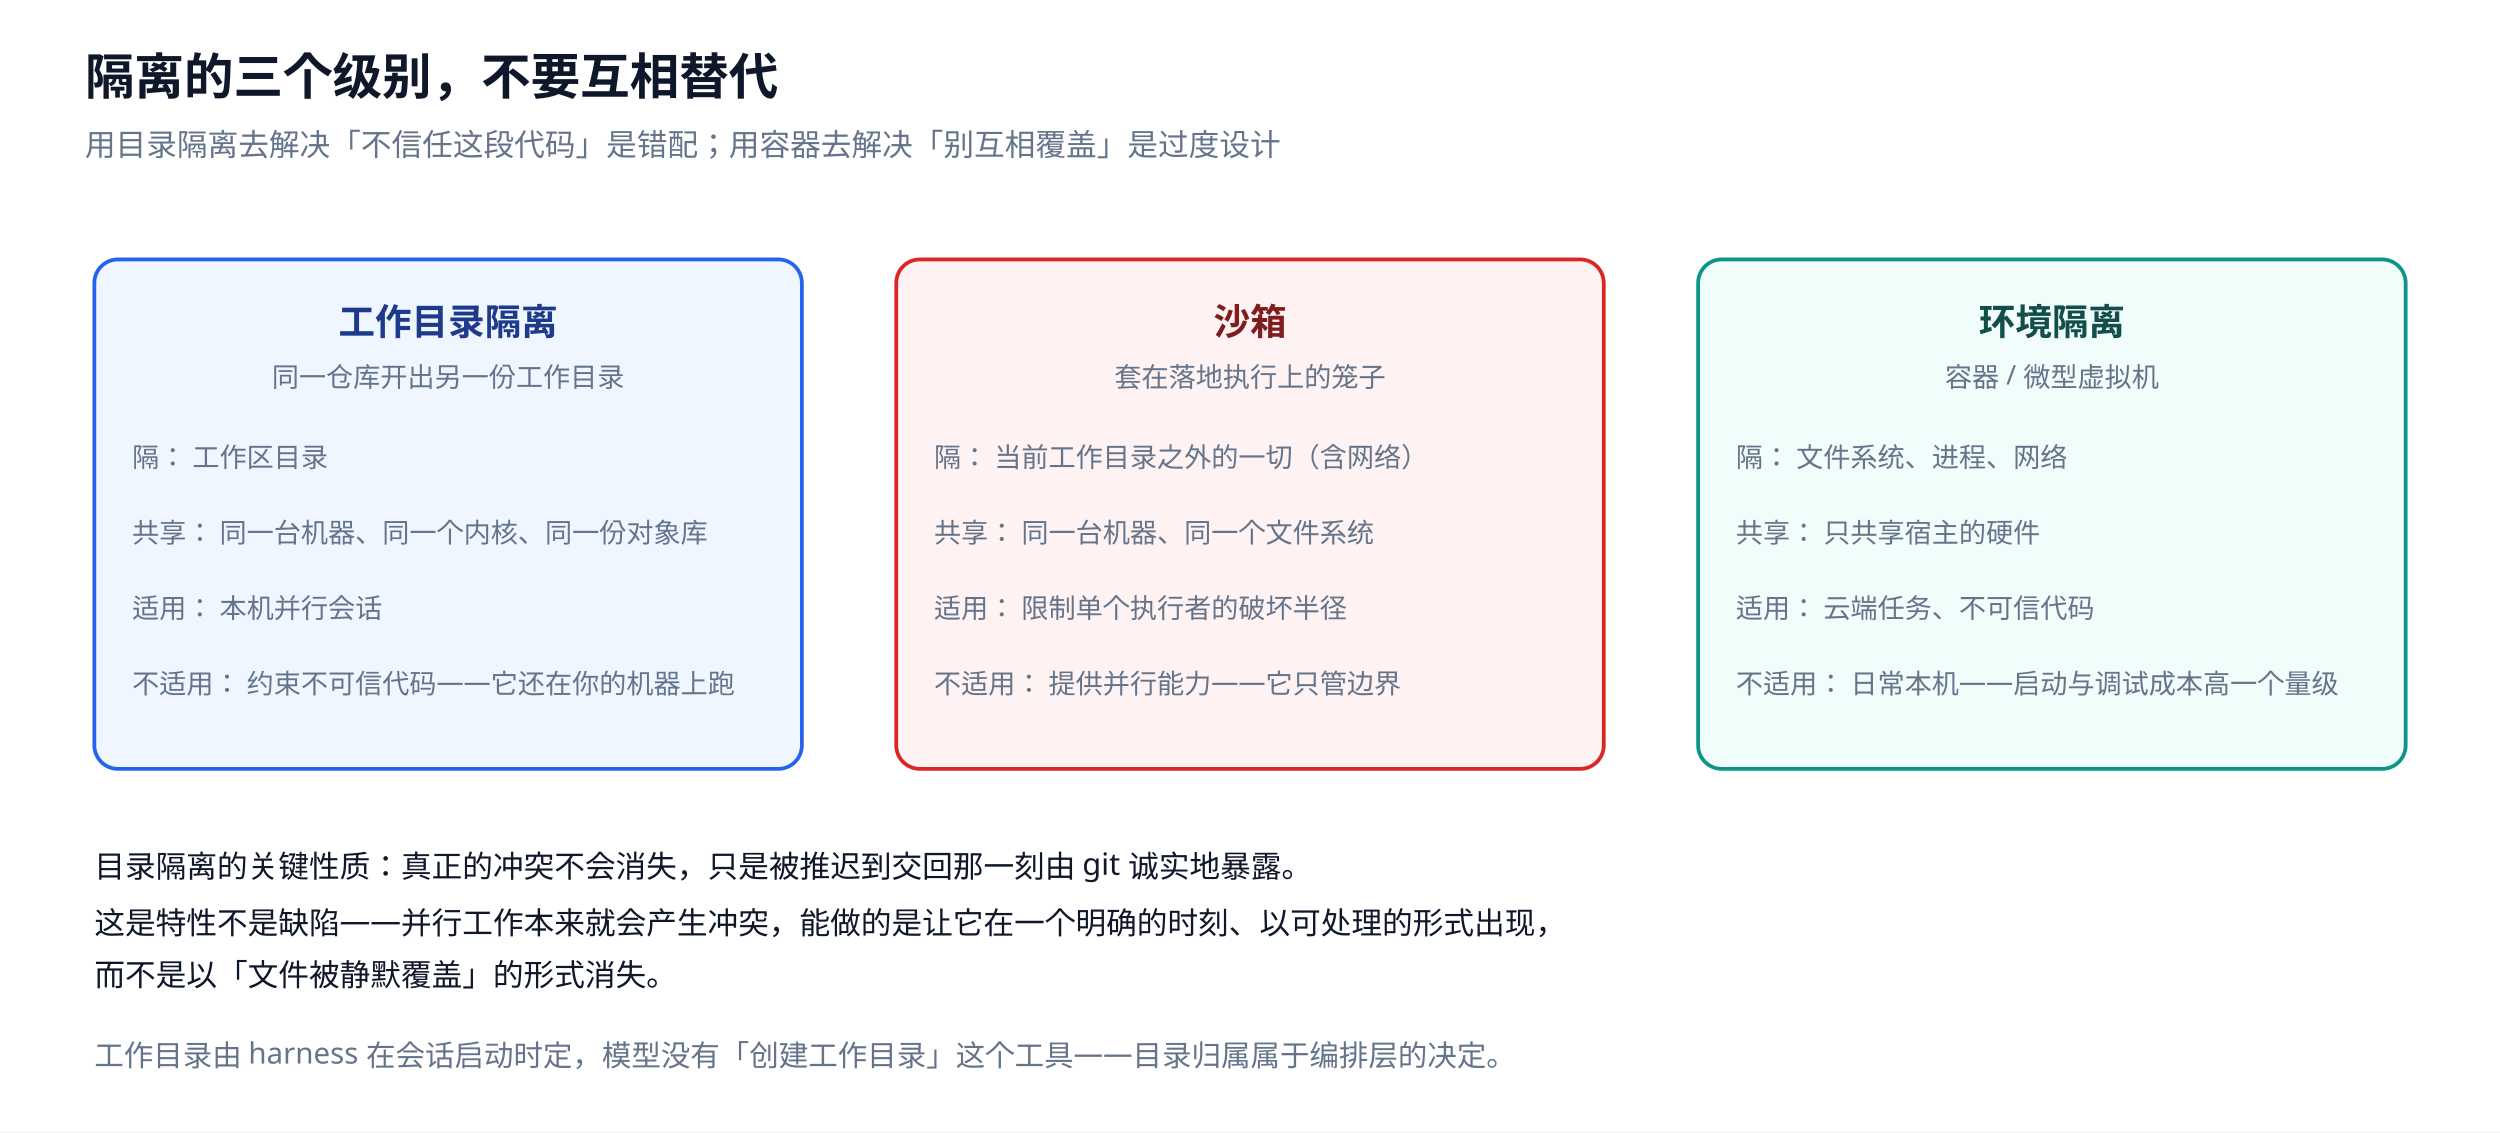
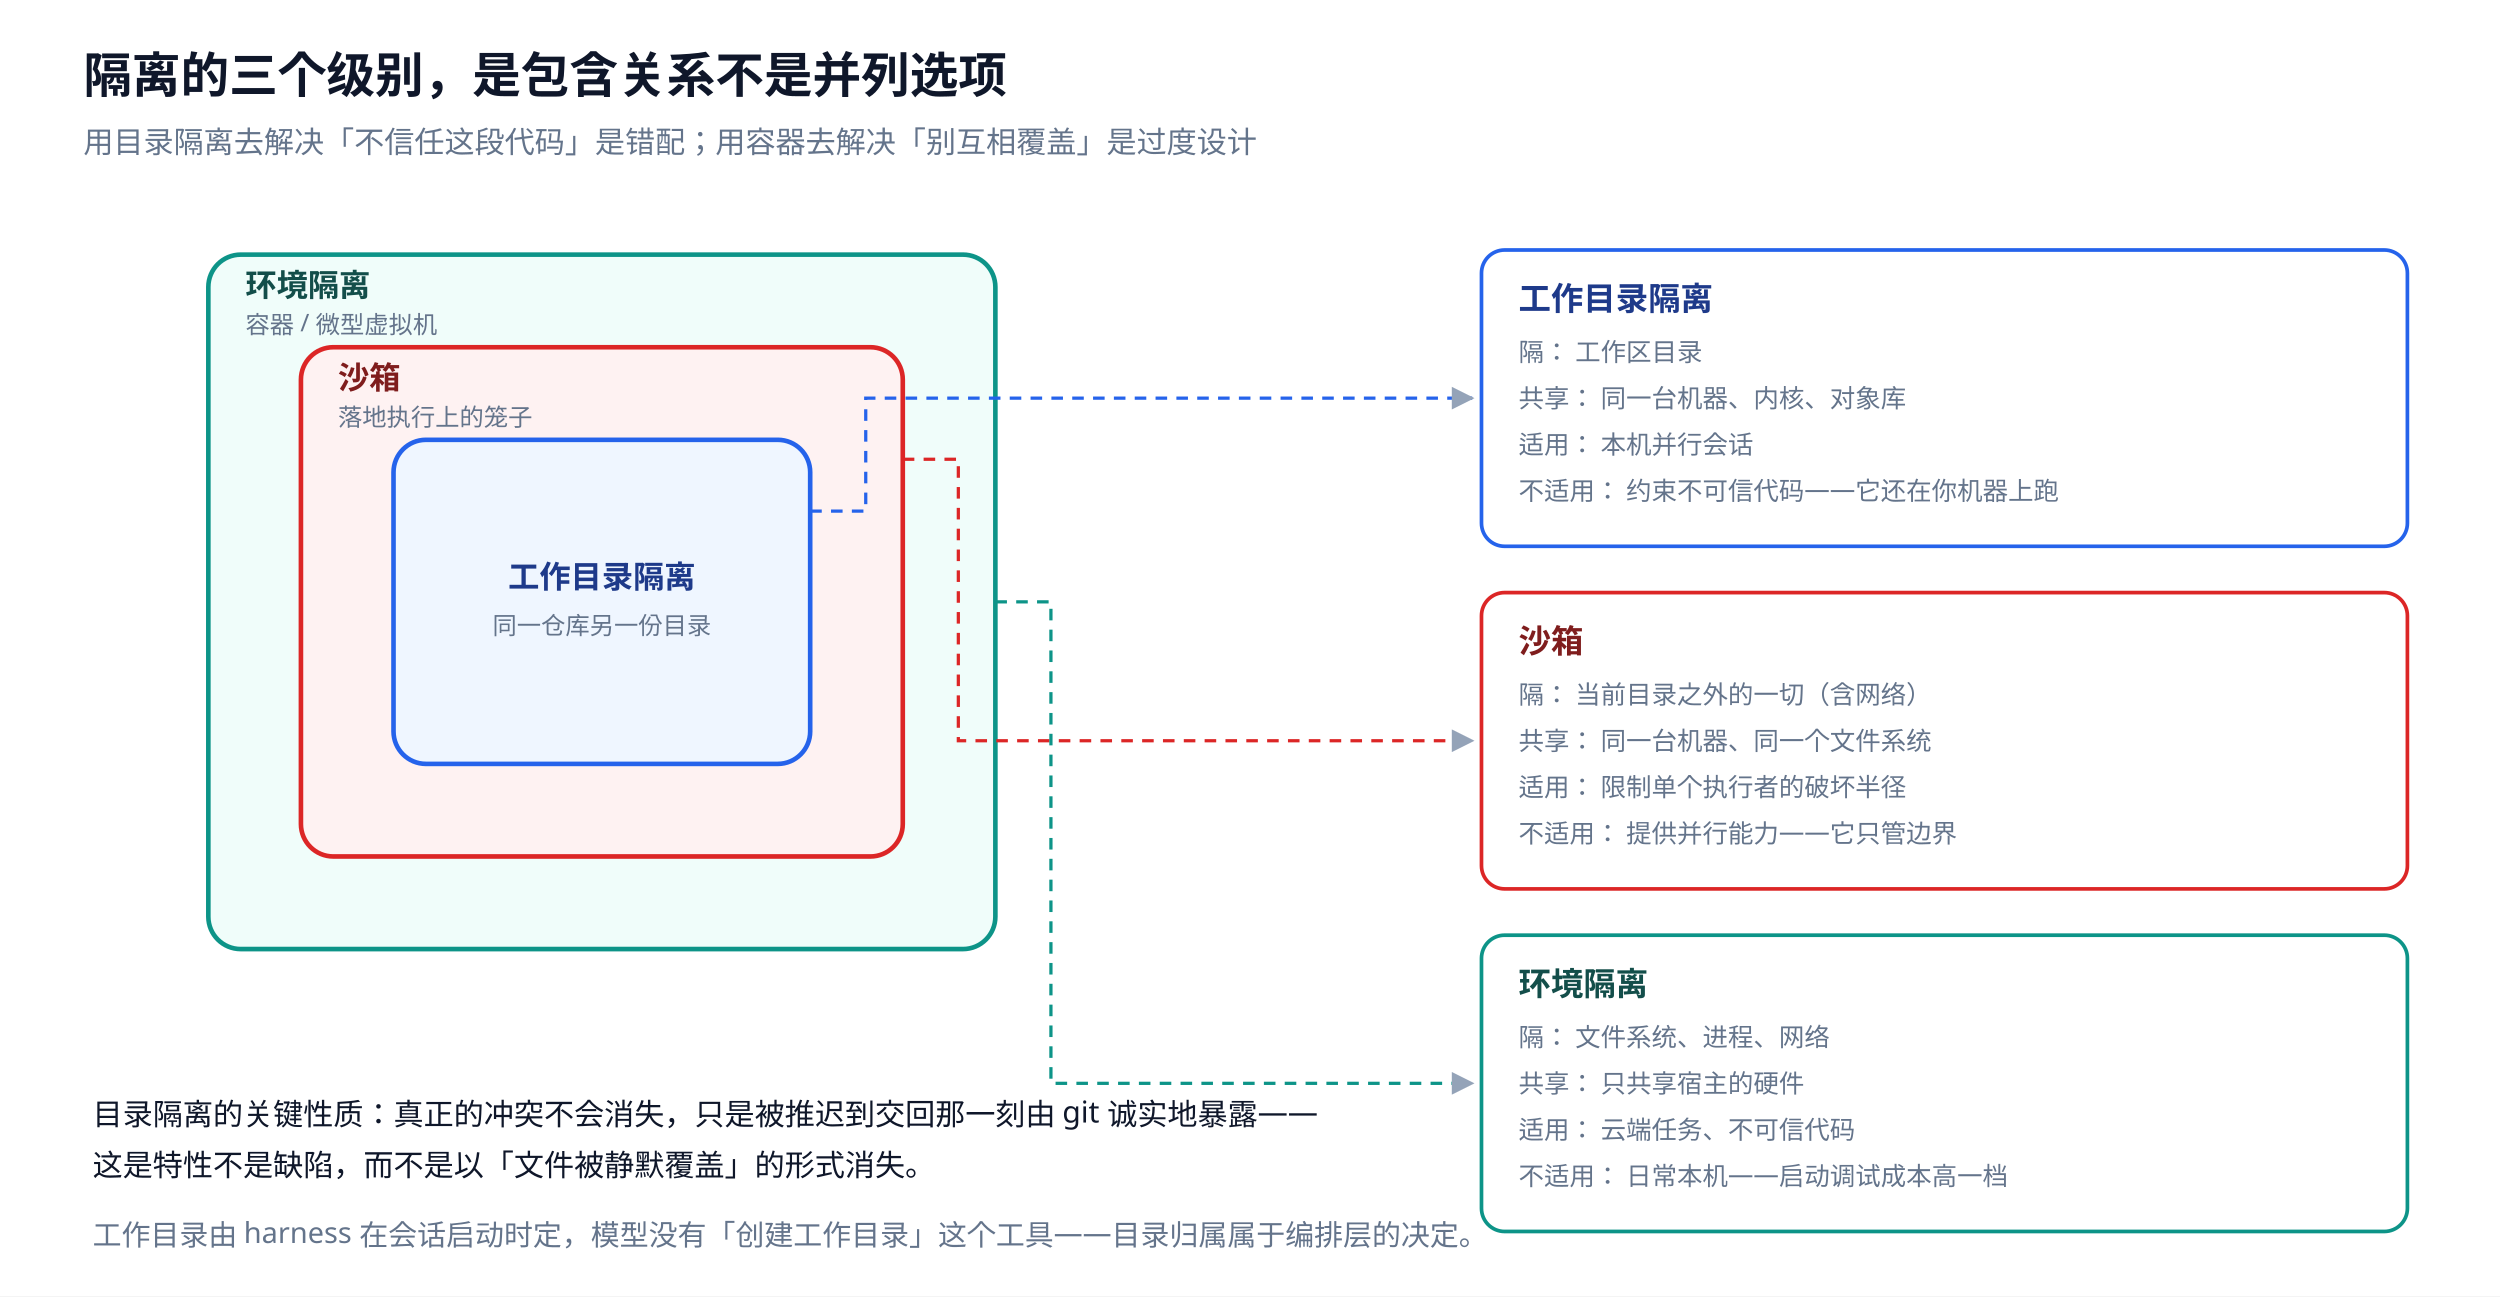
- <svg xmlns="http://www.w3.org/2000/svg" width="1060" height="480" viewBox="0 0 1060 480" font-family="'PingFang SC','Hiragino Sans GB','Heiti SC','Microsoft YaHei',sans-serif">
-   <rect width="1060" height="480" fill="#ffffff" />
+ <svg xmlns="http://www.w3.org/2000/svg" width="1080" height="560" viewBox="0 0 1080 560" font-family="'PingFang SC','Hiragino Sans GB','Heiti SC','Microsoft YaHei',sans-serif">
+   <rect width="1080" height="560" fill="#ffffff" />
  <defs>
    <marker id="a" viewBox="0 0 10 10" refX="9" refY="5" markerWidth="7" markerHeight="7" orient="auto">
      <path d="M0,0 L10,5 L0,10 z" fill="#94a3b8" />
    </marker>
    <marker id="ar" viewBox="0 0 10 10" refX="9" refY="5" markerWidth="7" markerHeight="7" orient="auto">
      <path d="M0,0 L10,5 L0,10 z" fill="#dc2626" />
    </marker>
    <marker id="ag" viewBox="0 0 10 10" refX="9" refY="5" markerWidth="7" markerHeight="7" orient="auto">
      <path d="M0,0 L10,5 L0,10 z" fill="#059669" />
    </marker>
  </defs>
-   <text x="36" y="40" font-size="21" fill="#0f172a" text-anchor="start" font-weight="600">隔离的三个级别，不要互相替代</text>
+   <text x="36" y="40" font-size="21" fill="#0f172a" text-anchor="start" font-weight="600">隔离的三个级别，是包含关系不是并列选项</text>
  <text x="36" y="66" font-size="13" fill="#64748b" text-anchor="start" font-weight="400">用目录隔离去解决「不信任这段代码」是错配；用容器去解决「别互相覆盖」是过度设计</text>
-   <rect x="40" y="110" width="300" height="216" rx="10" fill="#eff6ff" stroke="#2563eb" stroke-width="1.6" />
-   <text x="190" y="142" font-size="15.5" fill="#1e3a8a" text-anchor="middle" font-weight="700">工作目录隔离</text>
-   <text x="190" y="164" font-size="11.5" fill="#64748b" text-anchor="middle" font-weight="400">同一仓库开出另一份工作目录</text>
-   <text x="56" y="198" font-size="11.5" fill="#64748b" text-anchor="start" font-weight="400">隔： 工作区目录</text>
-   <text x="56" y="230" font-size="11.5" fill="#64748b" text-anchor="start" font-weight="400">共享： 同一台机器、同一个内核、同一份对象库</text>
-   <text x="56" y="262" font-size="11.5" fill="#64748b" text-anchor="start" font-weight="400">适用： 本机并行会话</text>
-   <text x="56" y="294" font-size="11.5" fill="#64748b" text-anchor="start" font-weight="400">不适用： 约束不可信代码——它还在你的机器上跑</text>
-   <rect x="380" y="110" width="300" height="216" rx="10" fill="#fef2f2" stroke="#dc2626" stroke-width="1.6" />
-   <text x="530" y="142" font-size="15.5" fill="#7f1d1d" text-anchor="middle" font-weight="700">沙箱</text>
-   <text x="530" y="164" font-size="11.5" fill="#64748b" text-anchor="middle" font-weight="400">套在落地执行上的笼子</text>
-   <text x="396" y="198" font-size="11.5" fill="#64748b" text-anchor="start" font-weight="400">隔： 当前工作目录之外的一切（含网络）</text>
-   <text x="396" y="230" font-size="11.5" fill="#64748b" text-anchor="start" font-weight="400">共享： 同一台机器、同一个文件系统</text>
-   <text x="396" y="262" font-size="11.5" fill="#64748b" text-anchor="start" font-weight="400">适用： 限制单个执行者的破坏半径</text>
-   <text x="396" y="294" font-size="11.5" fill="#64748b" text-anchor="start" font-weight="400">不适用： 提供并行能力——它只管边界</text>
-   <rect x="720" y="110" width="300" height="216" rx="10" fill="#f0fdfa" stroke="#0d9488" stroke-width="1.6" />
-   <text x="870" y="142" font-size="15.5" fill="#134e4a" text-anchor="middle" font-weight="700">环境隔离</text>
-   <text x="870" y="164" font-size="11.5" fill="#64748b" text-anchor="middle" font-weight="400">容器 / 微型虚拟机</text>
-   <text x="736" y="198" font-size="11.5" fill="#64748b" text-anchor="start" font-weight="400">隔： 文件系统、进程、网络</text>
-   <text x="736" y="230" font-size="11.5" fill="#64748b" text-anchor="start" font-weight="400">共享： 只共享宿主的硬件</text>
-   <text x="736" y="262" font-size="11.5" fill="#64748b" text-anchor="start" font-weight="400">适用： 云端任务、不可信代码</text>
-   <text x="736" y="294" font-size="11.5" fill="#64748b" text-anchor="start" font-weight="400">不适用： 日常本机——启动与调试成本高一个量级</text>
-   <text x="40" y="372" font-size="13" fill="#0f172a" text-anchor="start" font-weight="400">目录隔离的关键性质：真正的冲突不会消失，只是被推迟到交回那一刻由 git 诚实地暴露。</text>
-   <text x="40" y="396" font-size="13" fill="#0f172a" text-anchor="start" font-weight="400">这是特性不是缺陷——并行工作本来就会产生冲突，能做的是让它在一个明确的时刻、以可处理的形式出现，</text>
-   <text x="40" y="418" font-size="13" fill="#0f172a" text-anchor="start" font-weight="400">而不是以「文件被静默覆盖」的形式消失。</text>
-   <text x="40" y="452" font-size="12.5" fill="#64748b" text-anchor="start" font-weight="400">工作目录由 harness 在会话启动时定，模型没有「创建工作目录」这个工具——目录归属属于编排层的决定。</text>
+   <rect x="90" y="110" width="340" height="300" rx="14" fill="#f0fdfa" stroke="#0d9488" stroke-width="2" />
+   <rect x="130" y="150" width="260" height="220" rx="14" fill="#fef2f2" stroke="#dc2626" stroke-width="2" />
+   <rect x="170" y="190" width="180" height="140" rx="14" fill="#eff6ff" stroke="#2563eb" stroke-width="2" />
+   <text x="260.0" y="254.0" font-size="13.5" fill="#1e3a8a" text-anchor="middle" font-weight="700">工作目录隔离</text>
+   <text x="260.0" y="274.0" font-size="10.5" fill="#64748b" text-anchor="middle" font-weight="400">同一仓库另一份目录</text>
+   <text x="106" y="128" font-size="13.5" fill="#134e4a" text-anchor="start" font-weight="700">环境隔离</text>
+   <text x="106" y="144" font-size="10.5" fill="#64748b" text-anchor="start" font-weight="400">容器 / 微型虚拟机</text>
+   <text x="146" y="168" font-size="13.5" fill="#7f1d1d" text-anchor="start" font-weight="700">沙箱</text>
+   <text x="146" y="184" font-size="10.5" fill="#64748b" text-anchor="start" font-weight="400">落地执行上的笼子</text>
+   <rect x="640" y="108" width="400" height="128" rx="10" fill="#ffffff" stroke="#2563eb" stroke-width="1.6" />
+   <text x="656" y="134" font-size="14" fill="#1e3a8a" text-anchor="start" font-weight="700">工作目录隔离</text>
+   <text x="656" y="156" font-size="11" fill="#64748b" text-anchor="start" font-weight="400">隔： 工作区目录</text>
+   <text x="656" y="176" font-size="11" fill="#64748b" text-anchor="start" font-weight="400">共享： 同一台机器、内核、对象库</text>
+   <text x="656" y="196" font-size="11" fill="#64748b" text-anchor="start" font-weight="400">适用： 本机并行会话</text>
+   <text x="656" y="216" font-size="11" fill="#64748b" text-anchor="start" font-weight="400">不适用： 约束不可信代码——它还在你机器上跑</text>
+   <polyline points="350,220.8 374,220.8 374,172 636,172" fill="none" stroke="#2563eb" stroke-width="1.4" marker-end="url(#a)" stroke-dasharray="5 4" />
+   <rect x="640" y="256" width="400" height="128" rx="10" fill="#ffffff" stroke="#dc2626" stroke-width="1.6" />
+   <text x="656" y="282" font-size="14" fill="#7f1d1d" text-anchor="start" font-weight="700">沙箱</text>
+   <text x="656" y="304" font-size="11" fill="#64748b" text-anchor="start" font-weight="400">隔： 当前目录之外的一切（含网络）</text>
+   <text x="656" y="324" font-size="11" fill="#64748b" text-anchor="start" font-weight="400">共享： 同一台机器、同一个文件系统</text>
+   <text x="656" y="344" font-size="11" fill="#64748b" text-anchor="start" font-weight="400">适用： 限制单个执行者的破坏半径</text>
+   <text x="656" y="364" font-size="11" fill="#64748b" text-anchor="start" font-weight="400">不适用： 提供并行能力——它只管边界</text>
+   <polyline points="390,198.4 414,198.4 414,320 636,320" fill="none" stroke="#dc2626" stroke-width="1.4" marker-end="url(#a)" stroke-dasharray="5 4" />
+   <rect x="640" y="404" width="400" height="128" rx="10" fill="#ffffff" stroke="#0d9488" stroke-width="1.6" />
+   <text x="656" y="430" font-size="14" fill="#134e4a" text-anchor="start" font-weight="700">环境隔离</text>
+   <text x="656" y="452" font-size="11" fill="#64748b" text-anchor="start" font-weight="400">隔： 文件系统、进程、网络</text>
+   <text x="656" y="472" font-size="11" fill="#64748b" text-anchor="start" font-weight="400">共享： 只共享宿主的硬件</text>
+   <text x="656" y="492" font-size="11" fill="#64748b" text-anchor="start" font-weight="400">适用： 云端任务、不可信代码</text>
+   <text x="656" y="512" font-size="11" fill="#64748b" text-anchor="start" font-weight="400">不适用： 日常本机——启动调试成本高一档</text>
+   <polyline points="430,260.0 454,260.0 454,468 636,468" fill="none" stroke="#0d9488" stroke-width="1.4" marker-end="url(#a)" stroke-dasharray="5 4" />
+   <text x="40" y="486" font-size="13" fill="#0f172a" text-anchor="start" font-weight="400">目录隔离的关键性质：真正的冲突不会消失，只是被推迟到交回那一刻由 git 诚实地暴露——</text>
+   <text x="40" y="508" font-size="13" fill="#0f172a" text-anchor="start" font-weight="400">这是特性不是缺陷，而不是以「文件被静默覆盖」的形式消失。</text>
+   <text x="40" y="538" font-size="12.5" fill="#64748b" text-anchor="start" font-weight="400">工作目录由 harness 在会话启动时定，模型没有「创建工作目录」这个工具——目录归属属于编排层的决定。</text>
</svg>
